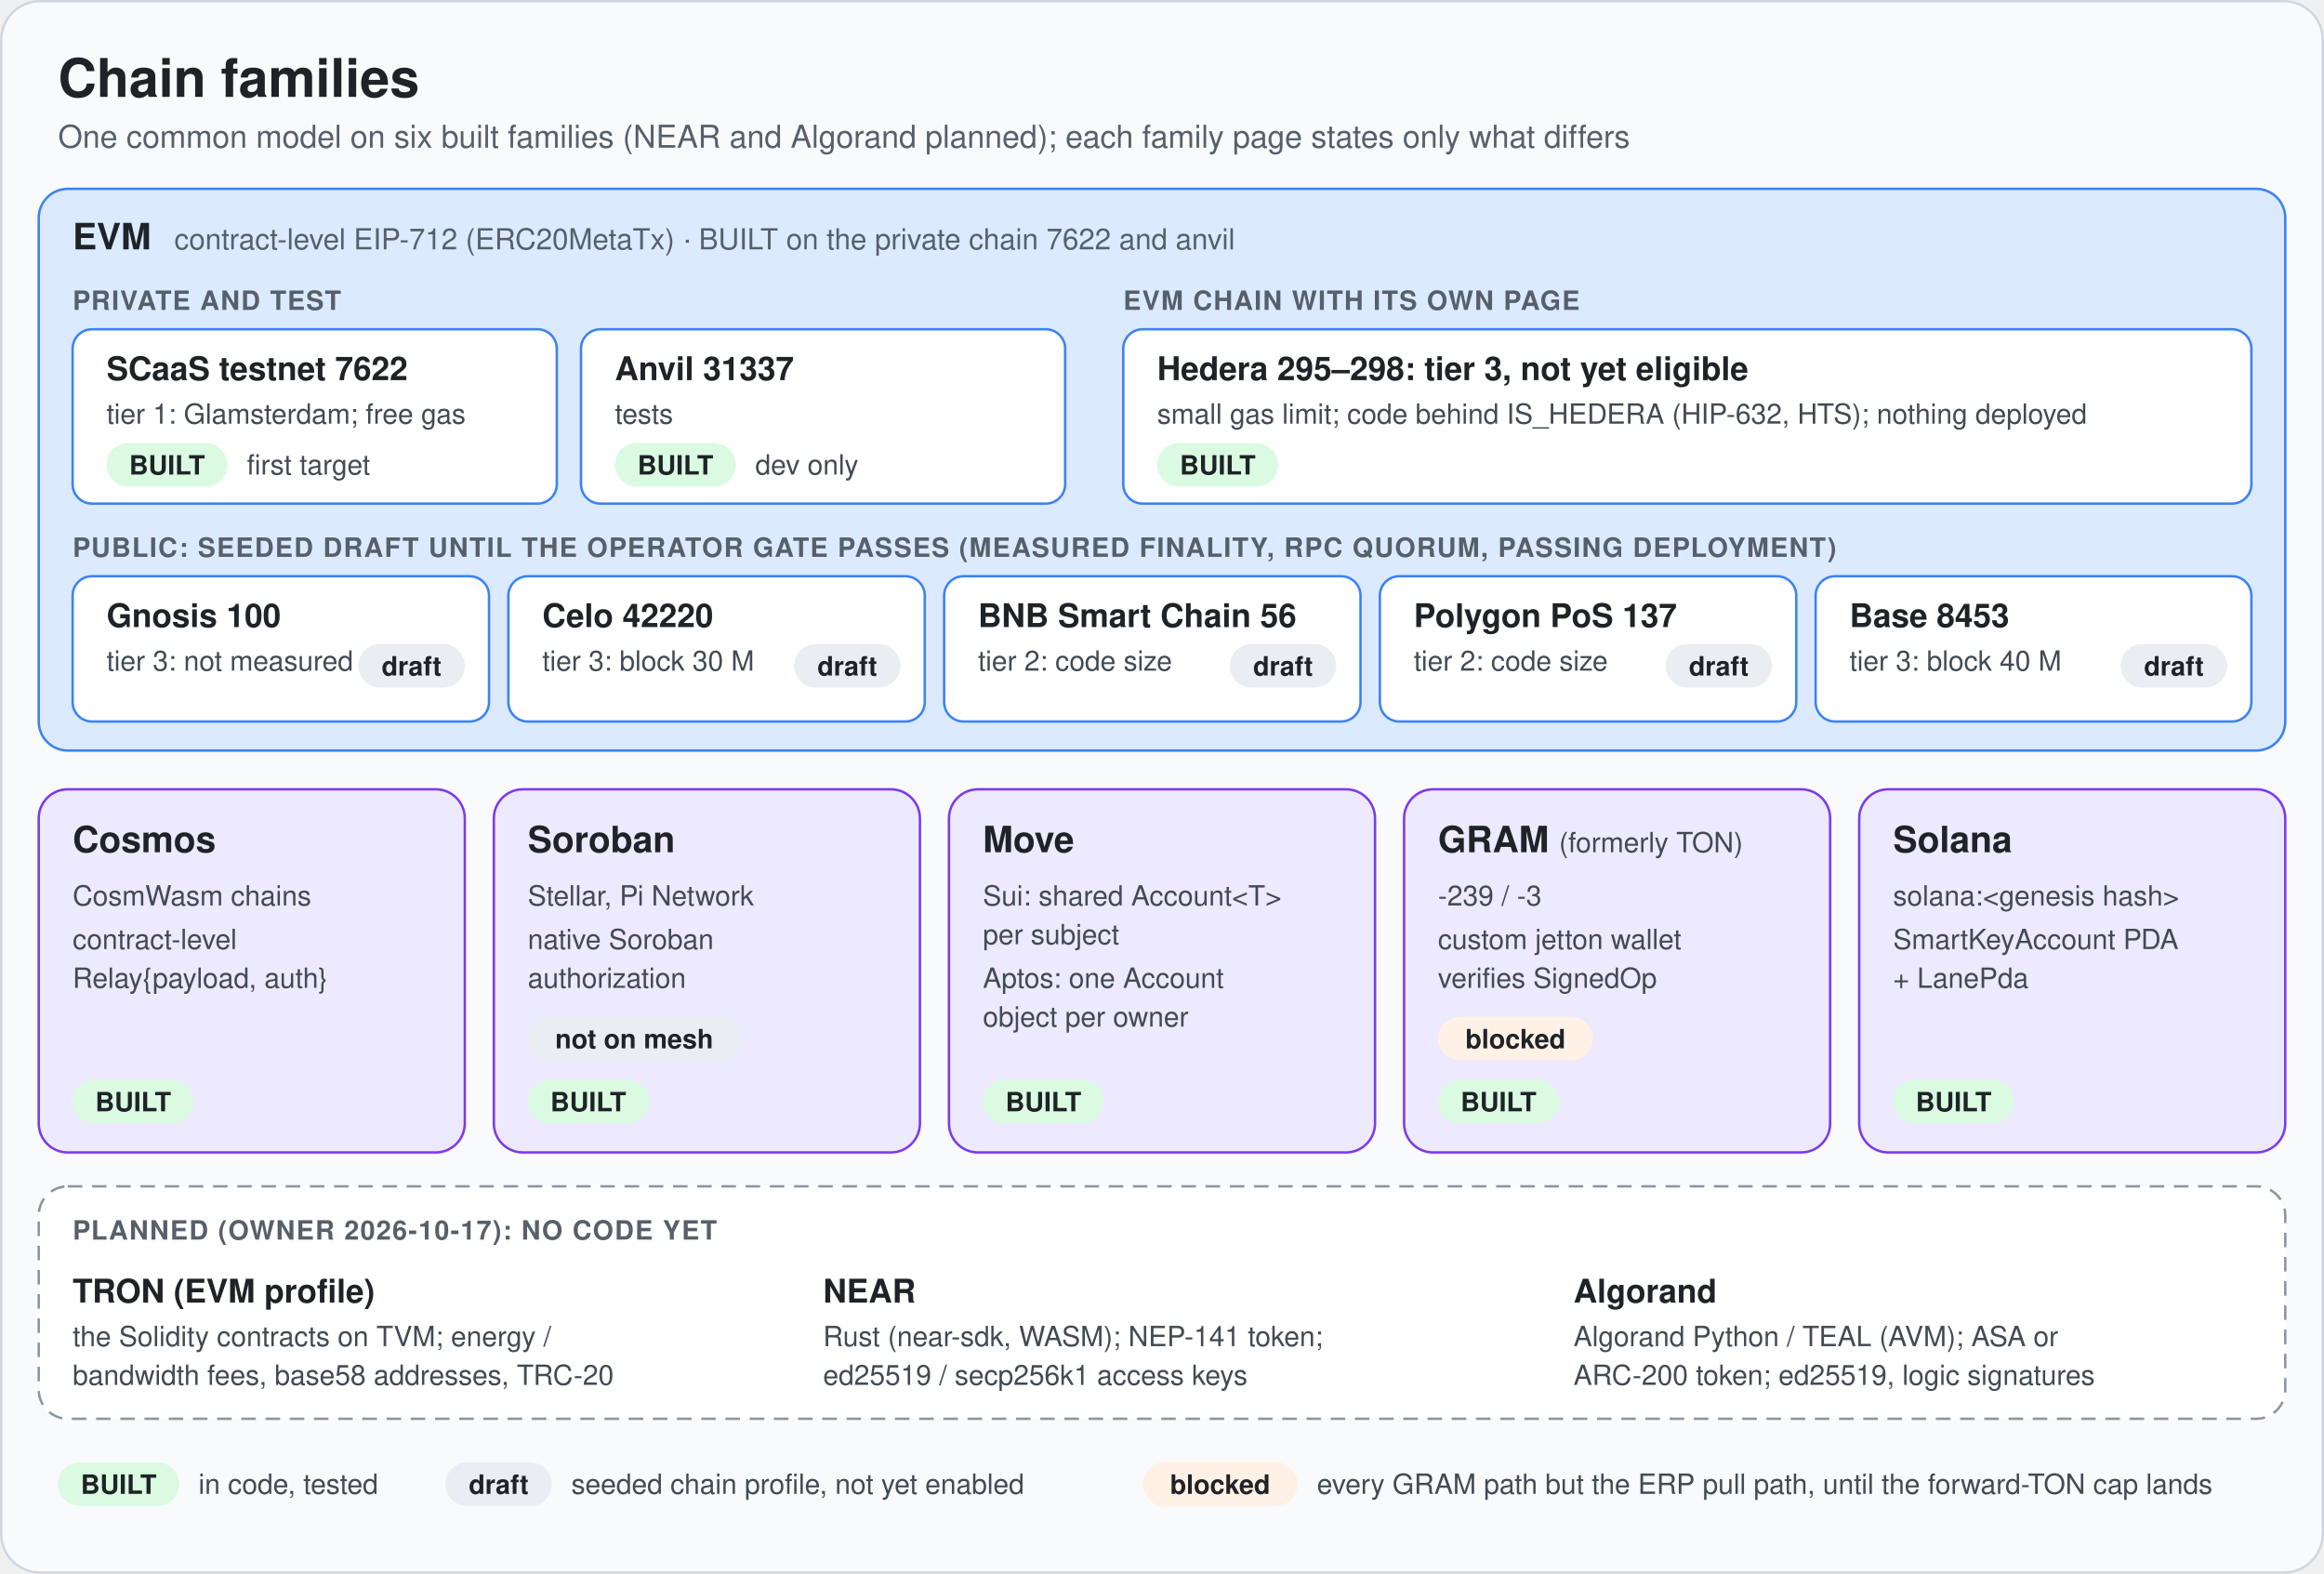
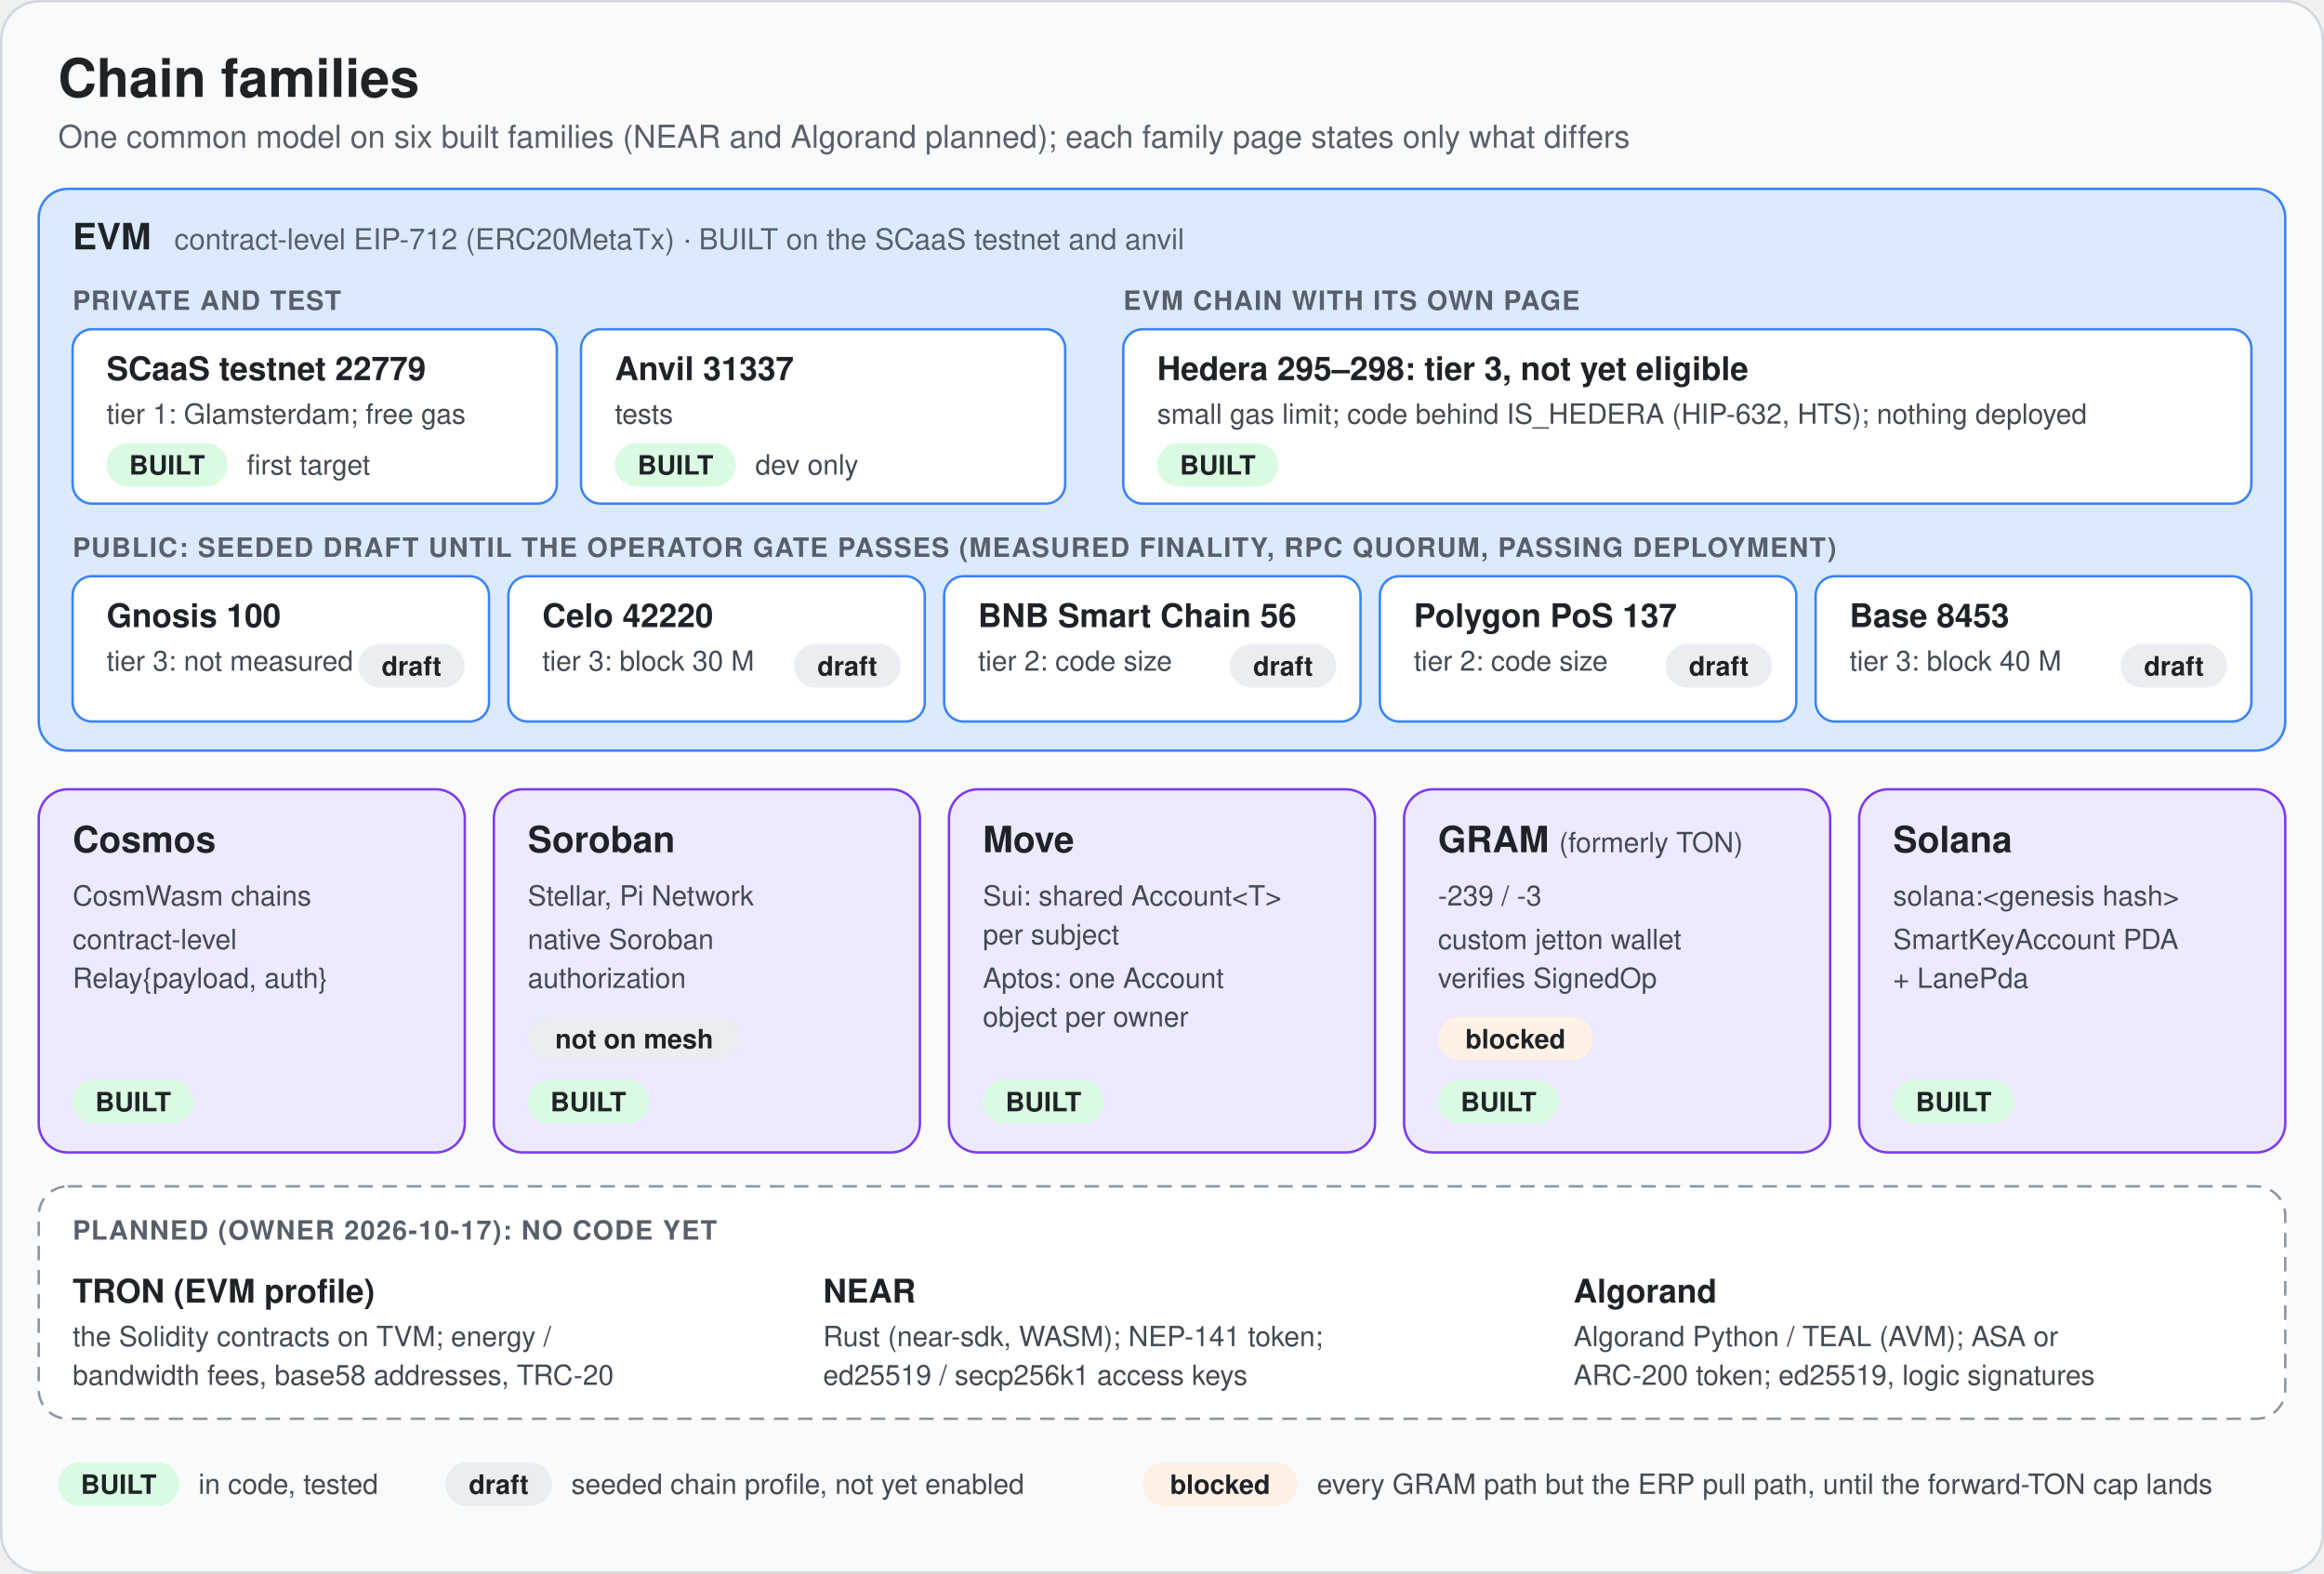
<svg xmlns="http://www.w3.org/2000/svg" width="960" height="650" viewBox="0 0 960 650" role="img" aria-labelledby="t d">
  <defs>
    <style>
      text { font-family: system-ui, -apple-system, "Segoe UI", Helvetica, Arial, sans-serif; fill: #1f2328; }
      .h { font-size: 22px; font-weight: 700; }
      .sub { font-size: 13px; fill: #57606a; }
      .tier { font-size: 15px; font-weight: 700; }
      .tiers { font-size: 12px; fill: #57606a; }
      .b { font-size: 13.5px; font-weight: 700; }
      .s { font-size: 11.5px; fill: #424a53; }
      .grp { font-size: 11px; font-weight: 700; fill: #57606a; letter-spacing: .5px; }
      .card { fill: #ffffff; }
      .chip { font-size: 11px; font-weight: 700; }
    </style>
  </defs>
  <rect x="0.5" y="0.5" width="959" height="649" rx="16" fill="#f8fafc" stroke="#d0d7de" />
  <text class="h" x="24" y="40">Chain families</text>
  <text class="sub" x="24" y="61">One common model on six built families (NEAR and Algorand planned); each family page states only what differs</text>
  <rect x="16" y="78" width="928" height="232" rx="12" fill="#dbeafe" stroke="#3b82f6" />
  <text class="tier" x="30" y="103">EVM</text>
-   <text class="tiers" x="72" y="103">contract-level EIP-712 (ERC20MetaTx) · BUILT on the private chain 7622 and anvil</text>
+   <text class="tiers" x="72" y="103">contract-level EIP-712 (ERC20MetaTx) · BUILT on the SCaaS testnet and anvil</text>
  <text class="grp" x="30" y="128">PRIVATE AND TEST</text>
  <rect class="card" x="30" y="136" width="200" height="72" rx="8" stroke="#3b82f6" />
-   <text class="b" x="44" y="157">SCaaS testnet 7622</text>
+   <text class="b" x="44" y="157">SCaaS testnet 22779</text>
  <text class="s" x="44" y="175">tier 1: Glamsterdam; free gas</text>
  <rect x="44" y="183" width="50" height="18" rx="9" fill="#dafbe1" />
  <text class="chip" x="69" y="196" text-anchor="middle" fill="#1a7f37">BUILT</text>
  <text class="s" x="102" y="196">first target</text>
  <rect class="card" x="240" y="136" width="200" height="72" rx="8" stroke="#3b82f6" />
  <text class="b" x="254" y="157">Anvil 31337</text>
  <text class="s" x="254" y="175">tests</text>
  <rect x="254" y="183" width="50" height="18" rx="9" fill="#dafbe1" />
  <text class="chip" x="279" y="196" text-anchor="middle" fill="#1a7f37">BUILT</text>
  <text class="s" x="312" y="196">dev only</text>
  <text class="grp" x="464" y="128">EVM CHAIN WITH ITS OWN PAGE</text>
  <rect class="card" x="464" y="136" width="466" height="72" rx="8" stroke="#3b82f6" />
  <text class="b" x="478" y="157">Hedera 295–298: tier 3, not yet eligible</text>
  <text class="s" x="478" y="175">small gas limit; code behind IS_HEDERA (HIP-632, HTS); nothing deployed</text>
  <rect x="478" y="183" width="50" height="18" rx="9" fill="#dafbe1" />
  <text class="chip" x="503" y="196" text-anchor="middle" fill="#1a7f37">BUILT</text>
  <text class="grp" x="30" y="230">PUBLIC: SEEDED DRAFT UNTIL THE OPERATOR GATE PASSES (MEASURED FINALITY, RPC QUORUM, PASSING DEPLOYMENT)</text>
  <g>
    <rect class="card" x="30" y="238" width="172" height="60" rx="8" stroke="#3b82f6" />
    <text class="b" x="44" y="259">Gnosis 100</text>
    <text class="s" x="44" y="277">tier 3: not measured</text>
    <rect x="148" y="266" width="44" height="18" rx="9" fill="#eaeef2" />
    <text class="chip" x="170" y="279" text-anchor="middle" fill="#57606a">draft</text>
    <rect class="card" x="210" y="238" width="172" height="60" rx="8" stroke="#3b82f6" />
    <text class="b" x="224" y="259">Celo 42220</text>
    <text class="s" x="224" y="277">tier 3: block 30 M</text>
    <rect x="328" y="266" width="44" height="18" rx="9" fill="#eaeef2" />
    <text class="chip" x="350" y="279" text-anchor="middle" fill="#57606a">draft</text>
    <rect class="card" x="390" y="238" width="172" height="60" rx="8" stroke="#3b82f6" />
    <text class="b" x="404" y="259">BNB Smart Chain 56</text>
    <text class="s" x="404" y="277">tier 2: code size</text>
    <rect x="508" y="266" width="44" height="18" rx="9" fill="#eaeef2" />
    <text class="chip" x="530" y="279" text-anchor="middle" fill="#57606a">draft</text>
    <rect class="card" x="570" y="238" width="172" height="60" rx="8" stroke="#3b82f6" />
    <text class="b" x="584" y="259">Polygon PoS 137</text>
    <text class="s" x="584" y="277">tier 2: code size</text>
    <rect x="688" y="266" width="44" height="18" rx="9" fill="#eaeef2" />
    <text class="chip" x="710" y="279" text-anchor="middle" fill="#57606a">draft</text>
    <rect class="card" x="750" y="238" width="180" height="60" rx="8" stroke="#3b82f6" />
    <text class="b" x="764" y="259">Base 8453</text>
    <text class="s" x="764" y="277">tier 3: block 40 M</text>
    <rect x="876" y="266" width="44" height="18" rx="9" fill="#eaeef2" />
    <text class="chip" x="898" y="279" text-anchor="middle" fill="#57606a">draft</text>
  </g>
  <g>
    <rect x="16" y="326" width="176" height="150" rx="12" fill="#ede9fe" stroke="#7c3aed" />
    <text class="tier" x="30" y="352">Cosmos</text>
    <text class="s" x="30" y="374">CosmWasm chains</text>
    <text class="s" x="30" y="392">contract-level</text>
    <text class="s" x="30" y="408">Relay{payload, auth}</text>
    <rect x="30" y="446" width="50" height="18" rx="9" fill="#dafbe1" />
    <text class="chip" x="55" y="459" text-anchor="middle" fill="#1a7f37">BUILT</text>
    <rect x="204" y="326" width="176" height="150" rx="12" fill="#ede9fe" stroke="#7c3aed" />
    <text class="tier" x="218" y="352">Soroban</text>
    <text class="s" x="218" y="374">Stellar, Pi Network</text>
    <text class="s" x="218" y="392">native Soroban</text>
    <text class="s" x="218" y="408">authorization</text>
    <rect x="218" y="420" width="88" height="18" rx="9" fill="#eaeef2" />
    <text class="chip" x="262" y="433" text-anchor="middle" fill="#57606a">not on mesh</text>
    <rect x="218" y="446" width="50" height="18" rx="9" fill="#dafbe1" />
    <text class="chip" x="243" y="459" text-anchor="middle" fill="#1a7f37">BUILT</text>
    <rect x="392" y="326" width="176" height="150" rx="12" fill="#ede9fe" stroke="#7c3aed" />
    <text class="tier" x="406" y="352">Move</text>
    <text class="s" x="406" y="374">Sui: shared Account&lt;T&gt;</text>
    <text class="s" x="406" y="390">per subject</text>
    <text class="s" x="406" y="408">Aptos: one Account</text>
    <text class="s" x="406" y="424">object per owner</text>
    <rect x="406" y="446" width="50" height="18" rx="9" fill="#dafbe1" />
    <text class="chip" x="431" y="459" text-anchor="middle" fill="#1a7f37">BUILT</text>
    <rect x="580" y="326" width="176" height="150" rx="12" fill="#ede9fe" stroke="#7c3aed" />
    <text class="tier" x="594" y="352">GRAM</text>
    <text class="s" x="644" y="352">(formerly TON)</text>
    <text class="s" x="594" y="374">-239 / -3</text>
    <text class="s" x="594" y="392">custom jetton wallet</text>
    <text class="s" x="594" y="408">verifies SignedOp</text>
    <rect x="594" y="420" width="64" height="18" rx="9" fill="#fff1e5" />
    <text class="chip" x="626" y="433" text-anchor="middle" fill="#bc4c00">blocked</text>
    <rect x="594" y="446" width="50" height="18" rx="9" fill="#dafbe1" />
    <text class="chip" x="619" y="459" text-anchor="middle" fill="#1a7f37">BUILT</text>
    <rect x="768" y="326" width="176" height="150" rx="12" fill="#ede9fe" stroke="#7c3aed" />
    <text class="tier" x="782" y="352">Solana</text>
    <text class="s" x="782" y="374">solana:&lt;genesis hash&gt;</text>
    <text class="s" x="782" y="392">SmartKeyAccount PDA</text>
    <text class="s" x="782" y="408">+ LanePda</text>
    <rect x="782" y="446" width="50" height="18" rx="9" fill="#dafbe1" />
    <text class="chip" x="807" y="459" text-anchor="middle" fill="#1a7f37">BUILT</text>
  </g>
  <rect x="16" y="490" width="928" height="96" rx="12" fill="#ffffff" stroke="#8c959f" stroke-dasharray="6 4" />
  <text class="grp" x="30" y="512">PLANNED (OWNER 2026-10-17): NO CODE YET</text>
  <text class="b" x="30" y="538">TRON (EVM profile)</text>
  <text class="s" x="30" y="556">the Solidity contracts on TVM; energy /</text>
  <text class="s" x="30" y="572">bandwidth fees, base58 addresses, TRC-20</text>
  <text class="b" x="340" y="538">NEAR</text>
  <text class="s" x="340" y="556">Rust (near-sdk, WASM); NEP-141 token;</text>
  <text class="s" x="340" y="572">ed25519 / secp256k1 access keys</text>
  <text class="b" x="650" y="538">Algorand</text>
  <text class="s" x="650" y="556">Algorand Python / TEAL (AVM); ASA or</text>
  <text class="s" x="650" y="572">ARC-200 token; ed25519, logic signatures</text>
  <rect x="24" y="604" width="50" height="18" rx="9" fill="#dafbe1" />
  <text class="chip" x="49" y="617" text-anchor="middle" fill="#1a7f37">BUILT</text>
  <text class="s" x="82" y="617">in code, tested</text>
  <rect x="184" y="604" width="44" height="18" rx="9" fill="#eaeef2" />
  <text class="chip" x="206" y="617" text-anchor="middle" fill="#57606a">draft</text>
  <text class="s" x="236" y="617">seeded chain profile, not yet enabled</text>
  <rect x="472" y="604" width="64" height="18" rx="9" fill="#fff1e5" />
  <text class="chip" x="504" y="617" text-anchor="middle" fill="#bc4c00">blocked</text>
  <text class="s" x="544" y="617">every GRAM path but the ERP pull path, until the forward-TON cap lands</text>
</svg>
